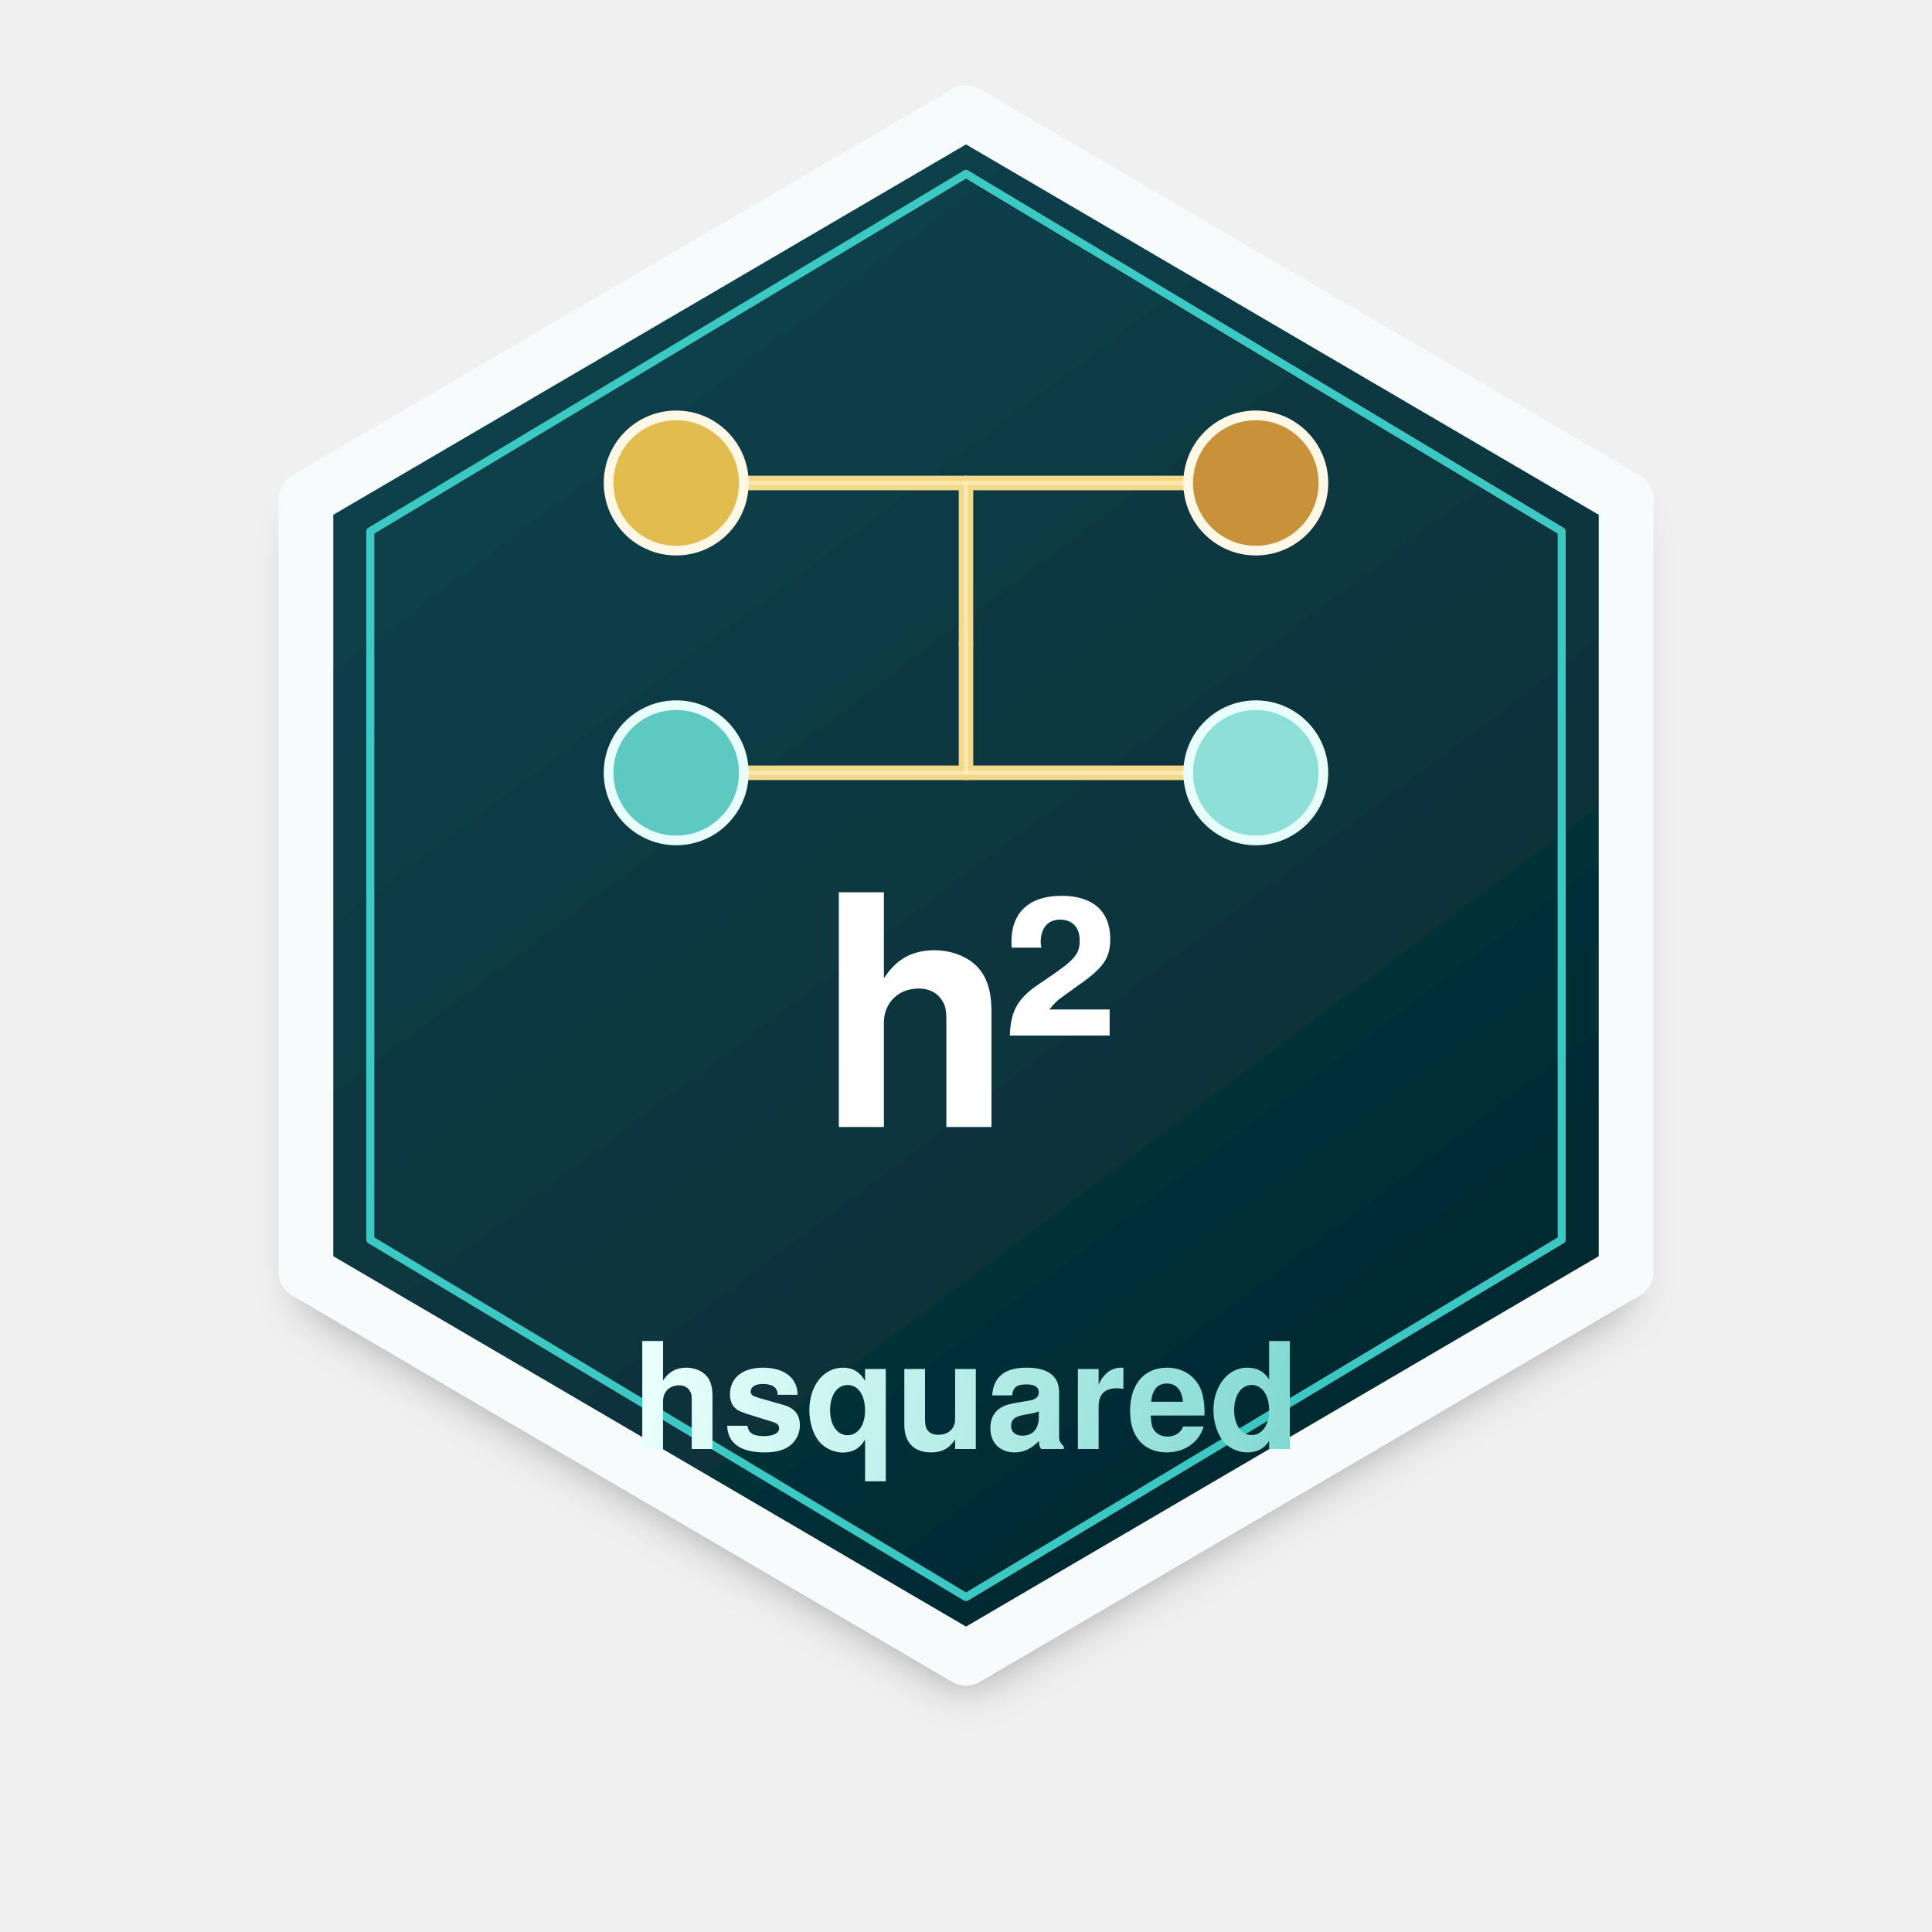
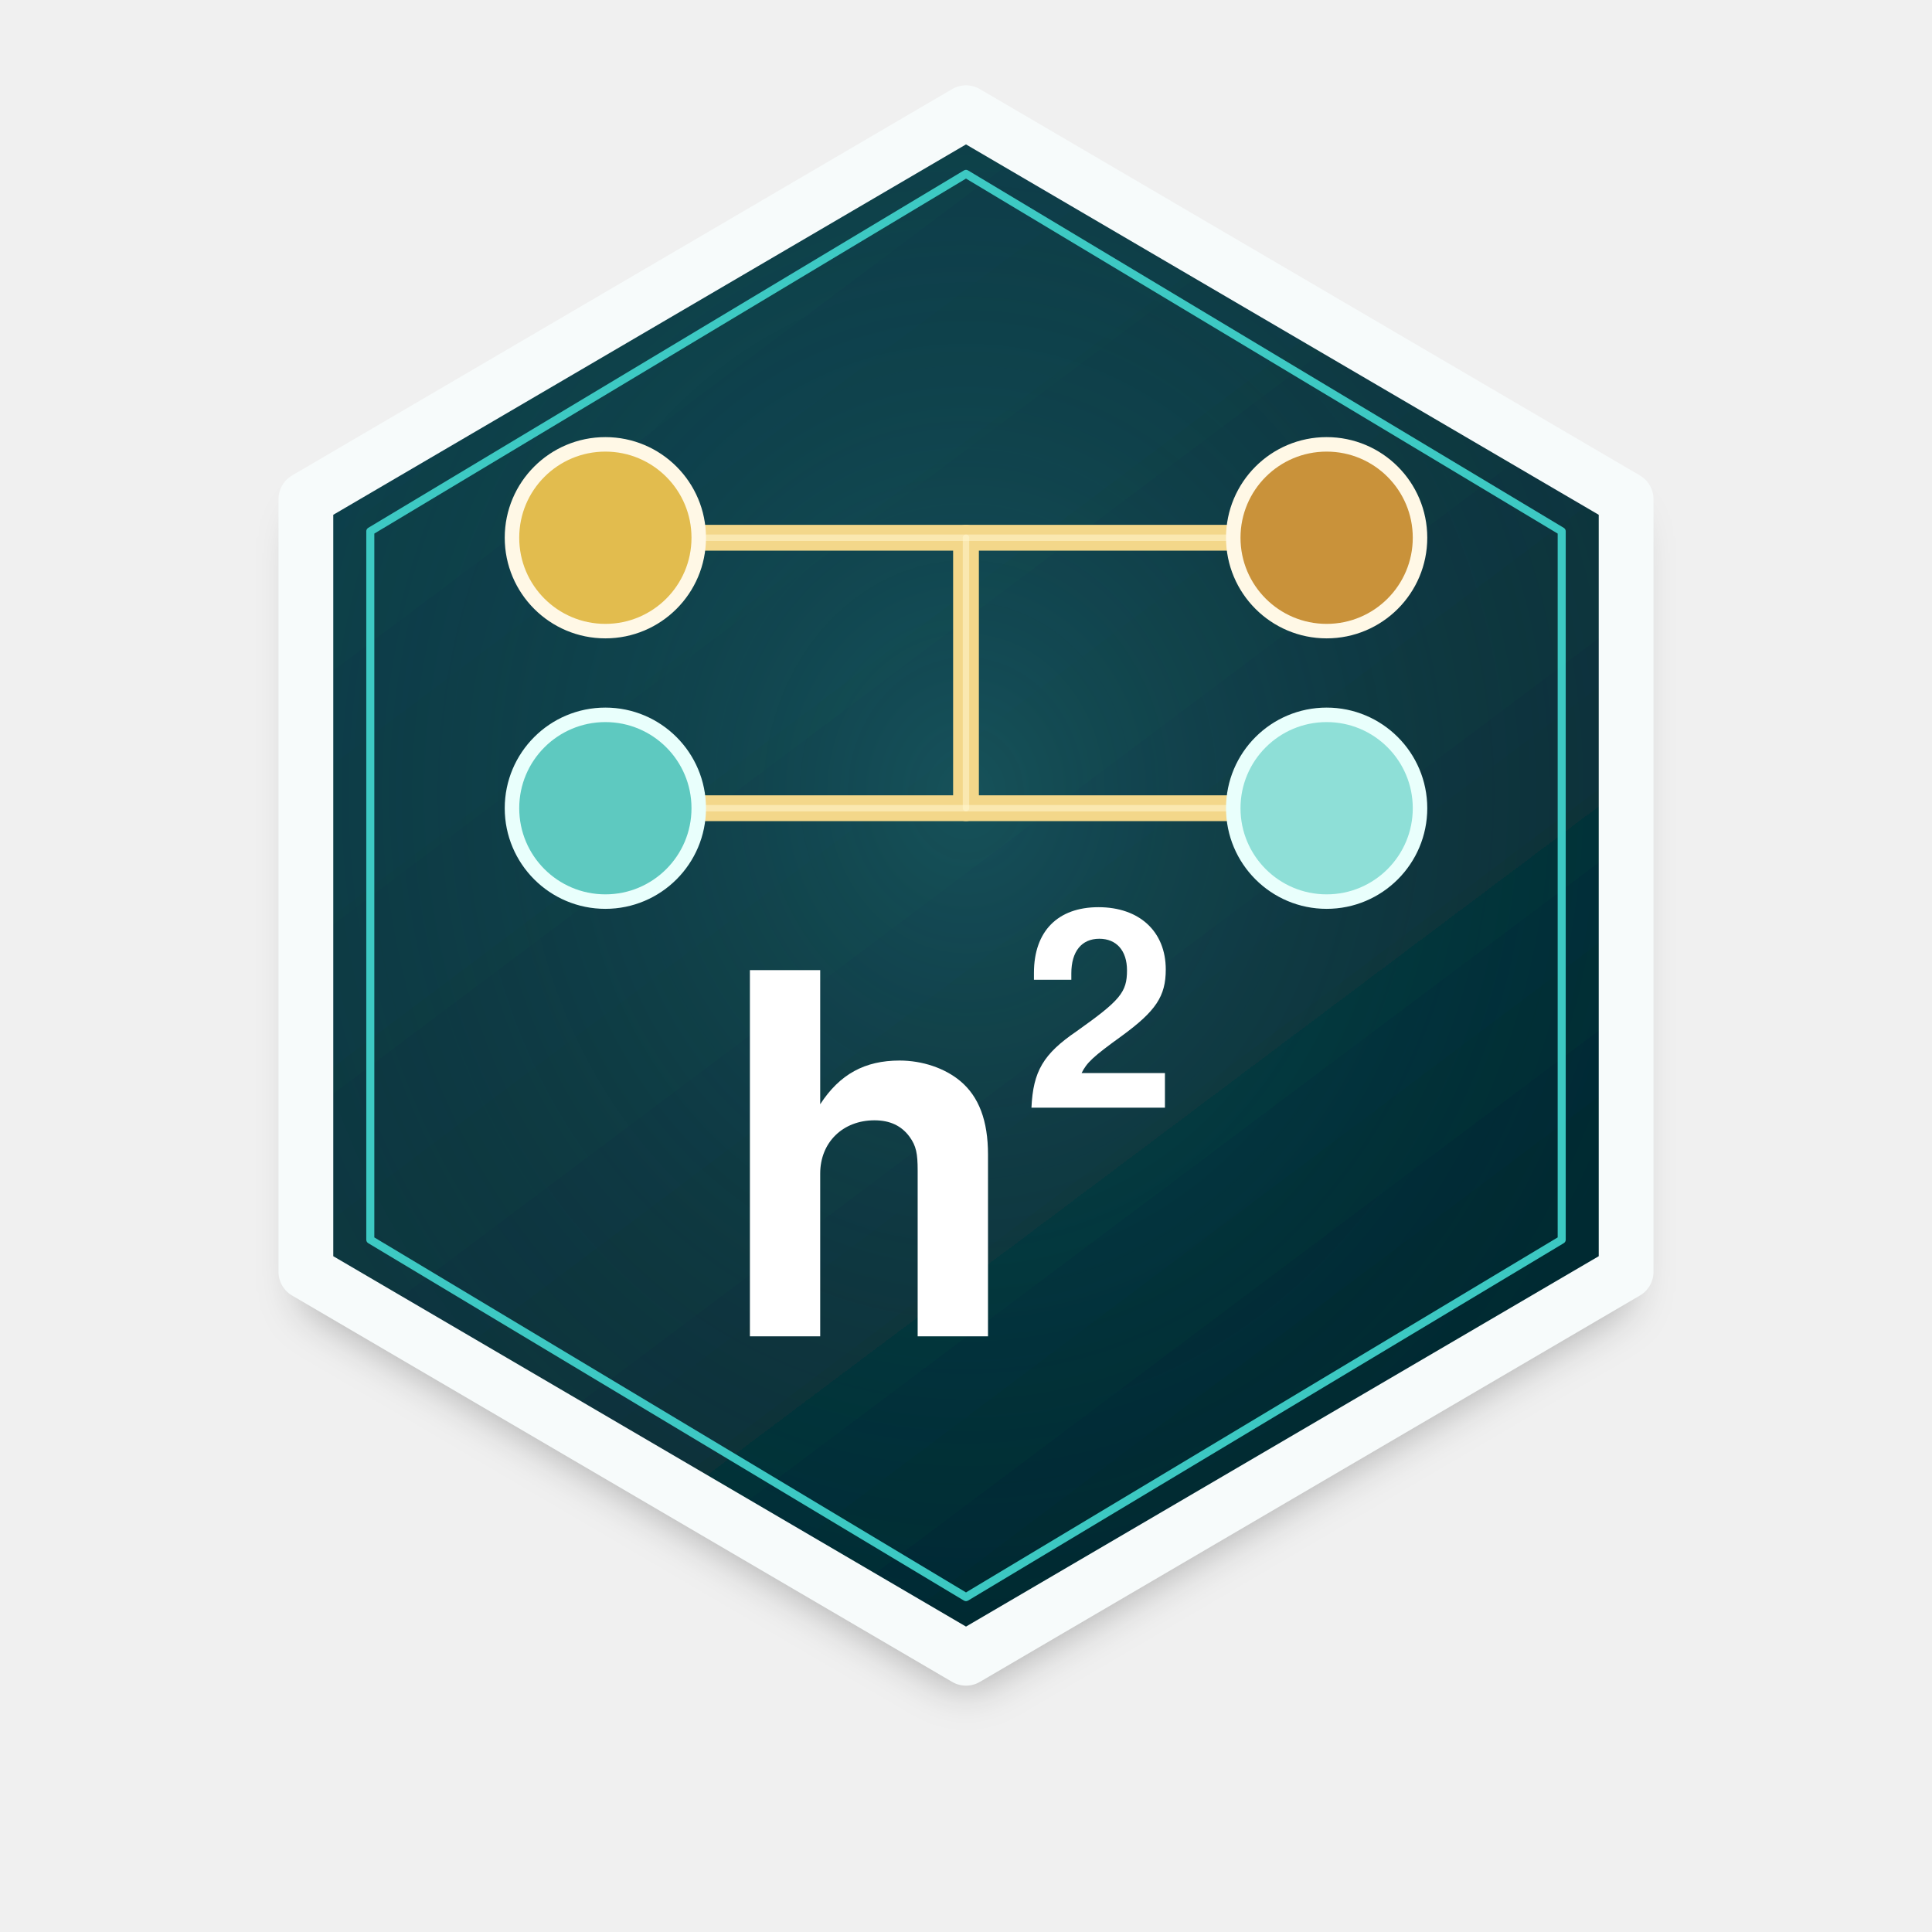
<svg xmlns="http://www.w3.org/2000/svg" width="1200" height="1200" viewBox="0 0 1200 1200" role="img" aria-labelledby="title desc">
  <defs>
    <linearGradient id="fill" x1="200" y1="80" x2="980" y2="1120" gradientUnits="userSpaceOnUse">
      <stop offset="0%" stop-color="#0c4550" />
      <stop offset="55%" stop-color="#07343d" />
      <stop offset="100%" stop-color="#041f26" />
    </linearGradient>
-     <linearGradient id="name" x1="400" y1="900" x2="800" y2="980" gradientUnits="userSpaceOnUse">
-       <stop offset="0%" stop-color="#e8fffc" />
-       <stop offset="100%" stop-color="#7ed8d0" />
-     </linearGradient>
+     <radialGradient id="glow" cx="50%" cy="44%" r="60%">
+       <stop offset="0%" stop-color="#2f9aa2" stop-opacity="0.26" />
+       <stop offset="100%" stop-color="#041f26" stop-opacity="0" />
+     </radialGradient>
    <filter id="shadow" x="-8%" y="-8%" width="116%" height="116%">
      <feDropShadow dx="0" dy="18" stdDeviation="14" flood-color="#000" flood-opacity="0.35" />
    </filter>
    <path id="hex" d="M600 70 L1010 310 L1010 790 L600 1030 L190 790 L190 310 Z" />
  </defs>
  <use href="#hex" fill="url(#fill)" filter="url(#shadow)" />
+   <use href="#hex" fill="url(#glow)" />
  <use href="#hex" fill="none" stroke="#f7fbfb" stroke-width="34" stroke-linejoin="round" />
  <path d="M600 108 L970 330 L970 770 L600 992 L230 770 L230 330 Z" fill="none" stroke="#3fd0c9" stroke-width="5" stroke-linejoin="round" opacity="0.95" />
  <g stroke-linecap="round" stroke-linejoin="round">
-     <path d="M420 300 H780" stroke="#f3d78a" stroke-width="9" />
-     <path d="M600 300 V400" stroke="#f3d78a" stroke-width="9" />
-     <path d="M420 480 H780" stroke="#f3d78a" stroke-width="9" />
-     <path d="M600 400 V480" stroke="#f3d78a" stroke-width="9" />
-     <path d="M420 300 H780" stroke="#fff6d0" stroke-width="2.5" opacity="0.55" />
-     <path d="M600 300 V480" stroke="#fff6d0" stroke-width="2.5" opacity="0.55" />
-     <path d="M420 480 H780" stroke="#fff6d0" stroke-width="2.5" opacity="0.55" />
-     <circle cx="420" cy="300" r="42" fill="#e2bc4e" stroke="#fff8e6" stroke-width="6" />
-     <circle cx="780" cy="300" r="42" fill="#c9923a" stroke="#fff8e6" stroke-width="6" />
-     <circle cx="420" cy="480" r="42" fill="#5ec9c0" stroke="#e9fffc" stroke-width="6" />
-     <circle cx="780" cy="480" r="42" fill="#8edfd7" stroke="#e9fffc" stroke-width="6" />
+     <path d="M376 334 H824" stroke="#f3d78a" stroke-width="16" />
+     <path d="M600 334 V502" stroke="#f3d78a" stroke-width="16" />
+     <path d="M376 502 H824" stroke="#f3d78a" stroke-width="16" />
+     <path d="M376 334 H824" stroke="#fff6d0" stroke-width="4" opacity="0.55" />
+     <path d="M600 334 V502" stroke="#fff6d0" stroke-width="4" opacity="0.55" />
+     <path d="M376 502 H824" stroke="#fff6d0" stroke-width="4" opacity="0.55" />
+     <circle cx="376" cy="334" r="58" fill="#e2bc4e" stroke="#fff8e6" stroke-width="9" />
+     <circle cx="824" cy="334" r="58" fill="#c9923a" stroke="#fff8e6" stroke-width="9" />
+     <circle cx="376" cy="502" r="58" fill="#5ec9c0" stroke="#e9fffc" stroke-width="9" />
+     <circle cx="824" cy="502" r="58" fill="#8edfd7" stroke="#e9fffc" stroke-width="9" />
  </g>
-   <text x="600" y="700" text-anchor="middle" font-family="Helvetica Neue, Helvetica, Arial, sans-serif" font-weight="800" font-size="200" fill="#ffffff" letter-spacing="-4">h²</text>
-   <text x="600" y="900" text-anchor="middle" font-family="Helvetica Neue, Helvetica, Arial, sans-serif" font-weight="800" font-size="92" fill="url(#name)">hsquared</text>
+   <text x="588" y="830" text-anchor="middle" font-family="Helvetica Neue, Helvetica, Arial, sans-serif" font-weight="800" font-size="312" fill="#ffffff" letter-spacing="-6">h<tspan font-size="172" dy="-142">2</tspan>
+   </text>
</svg>
